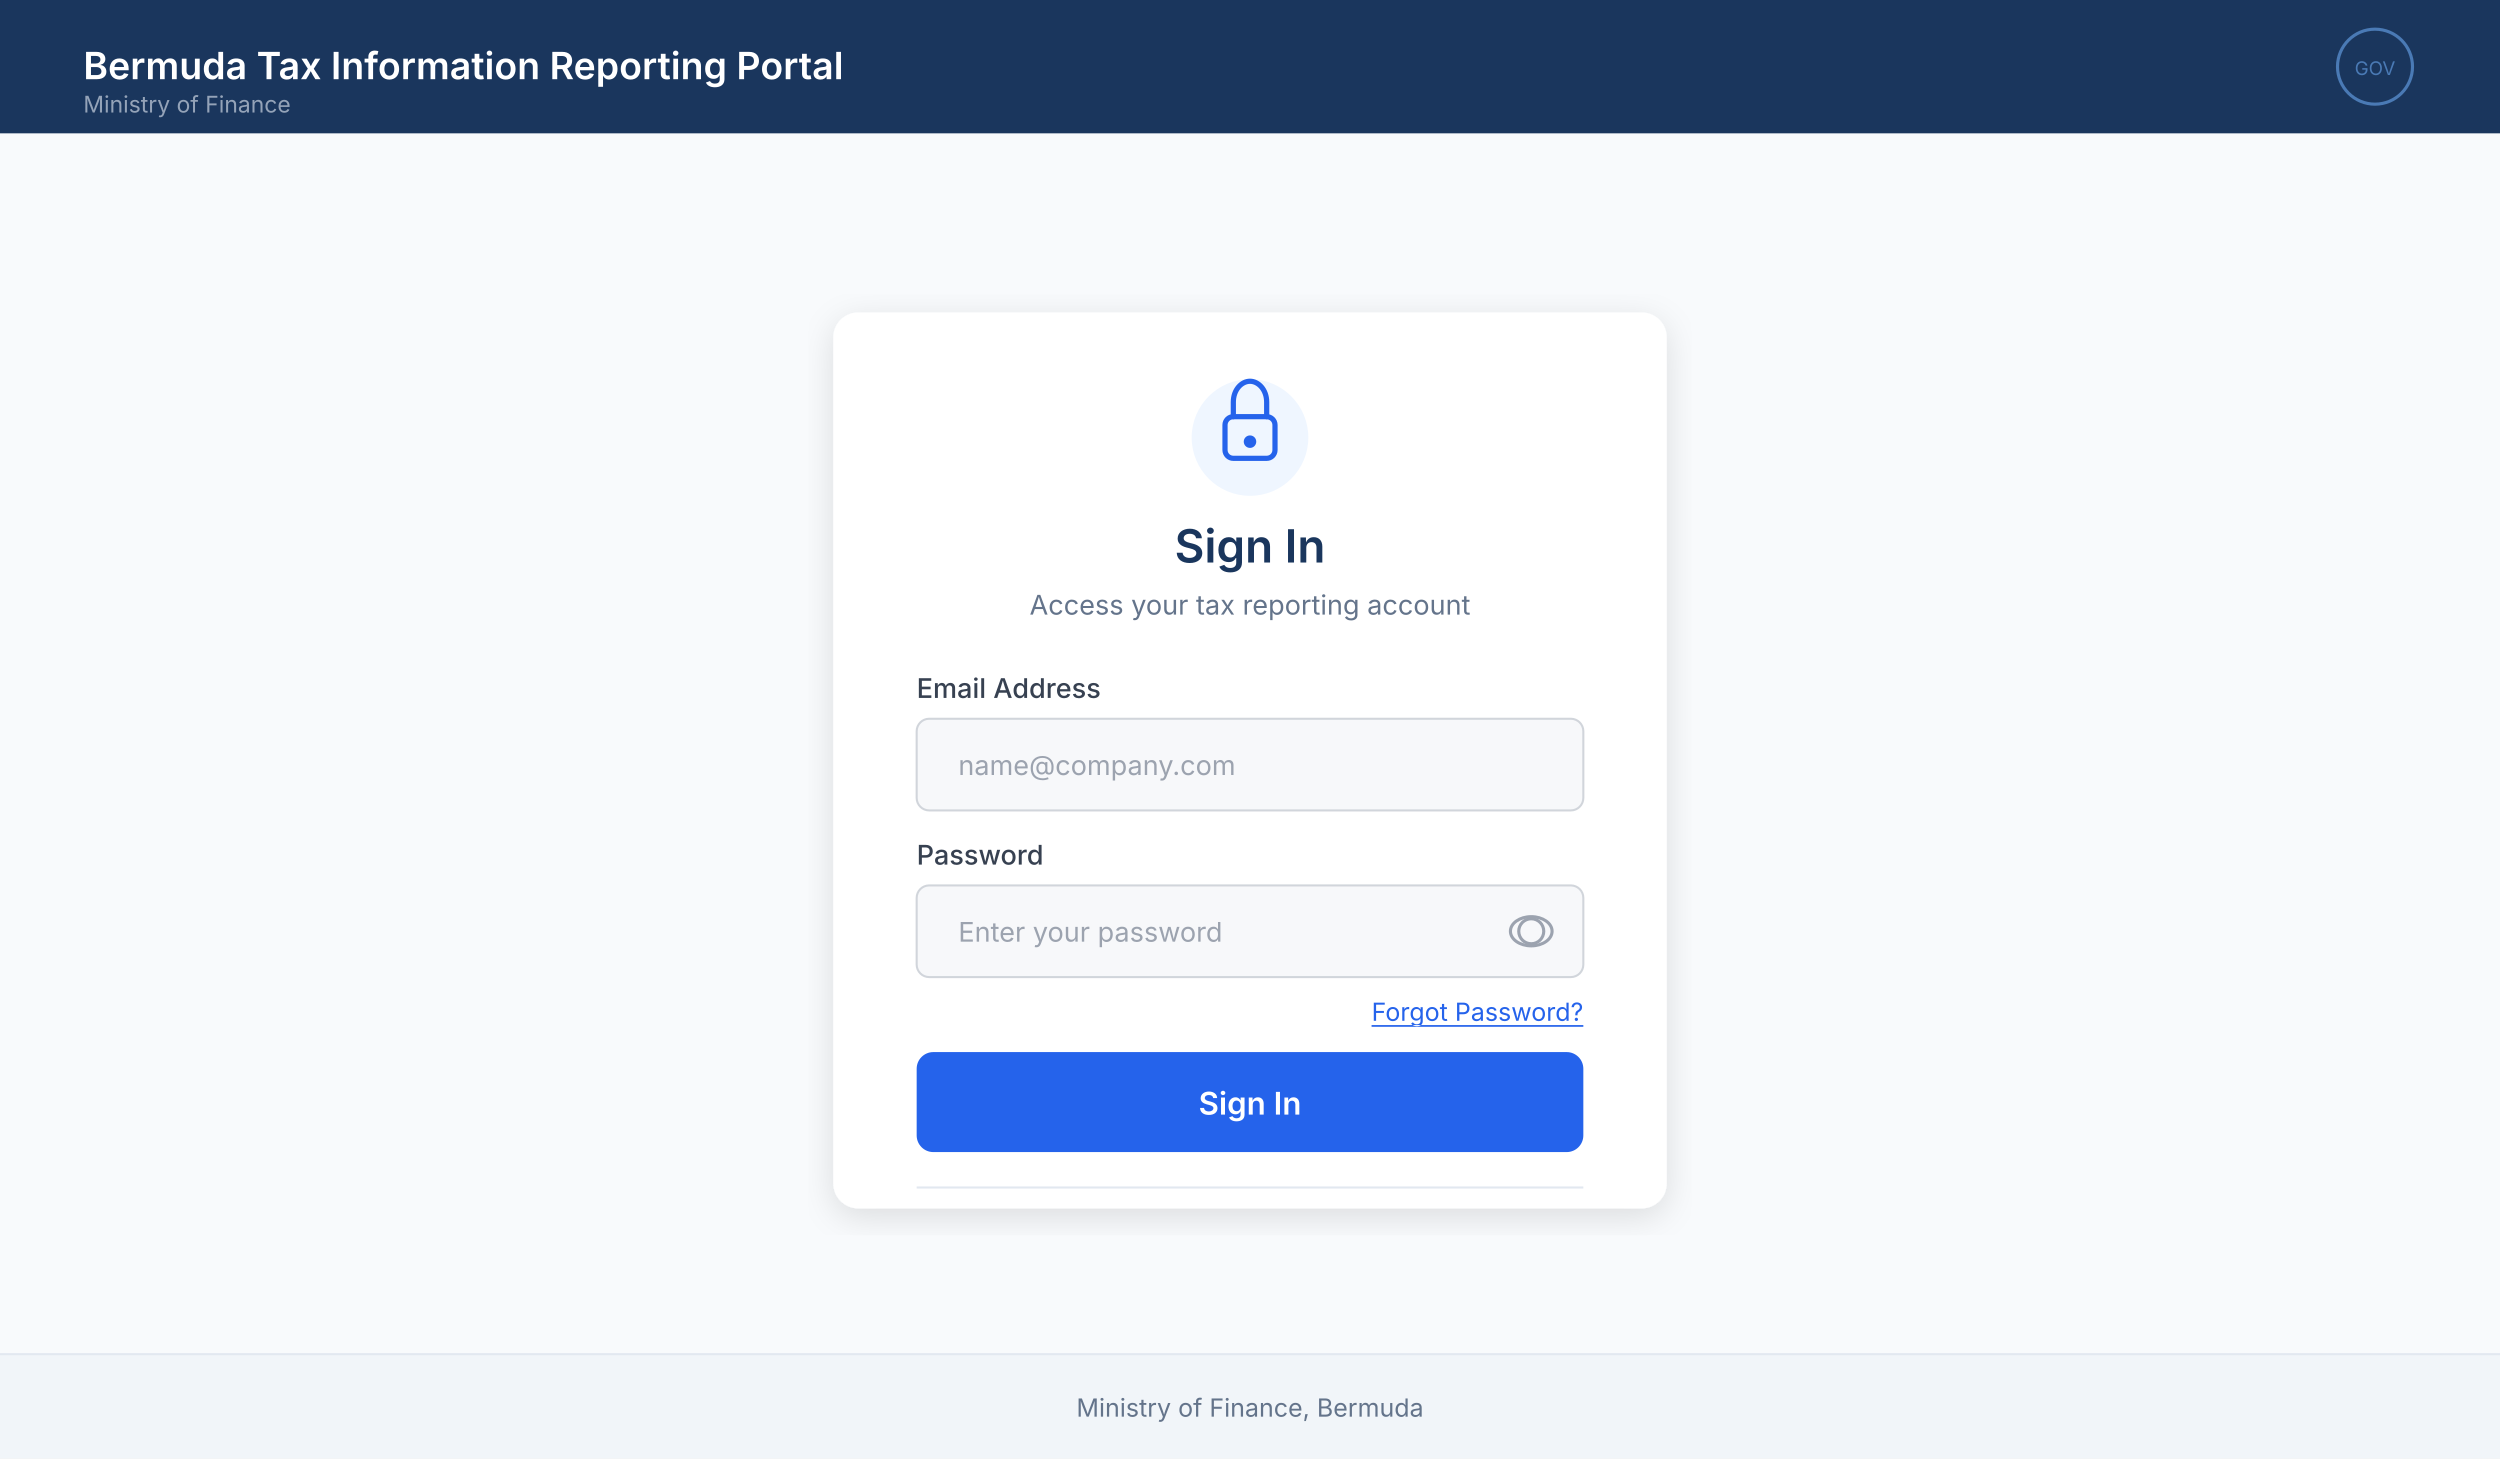
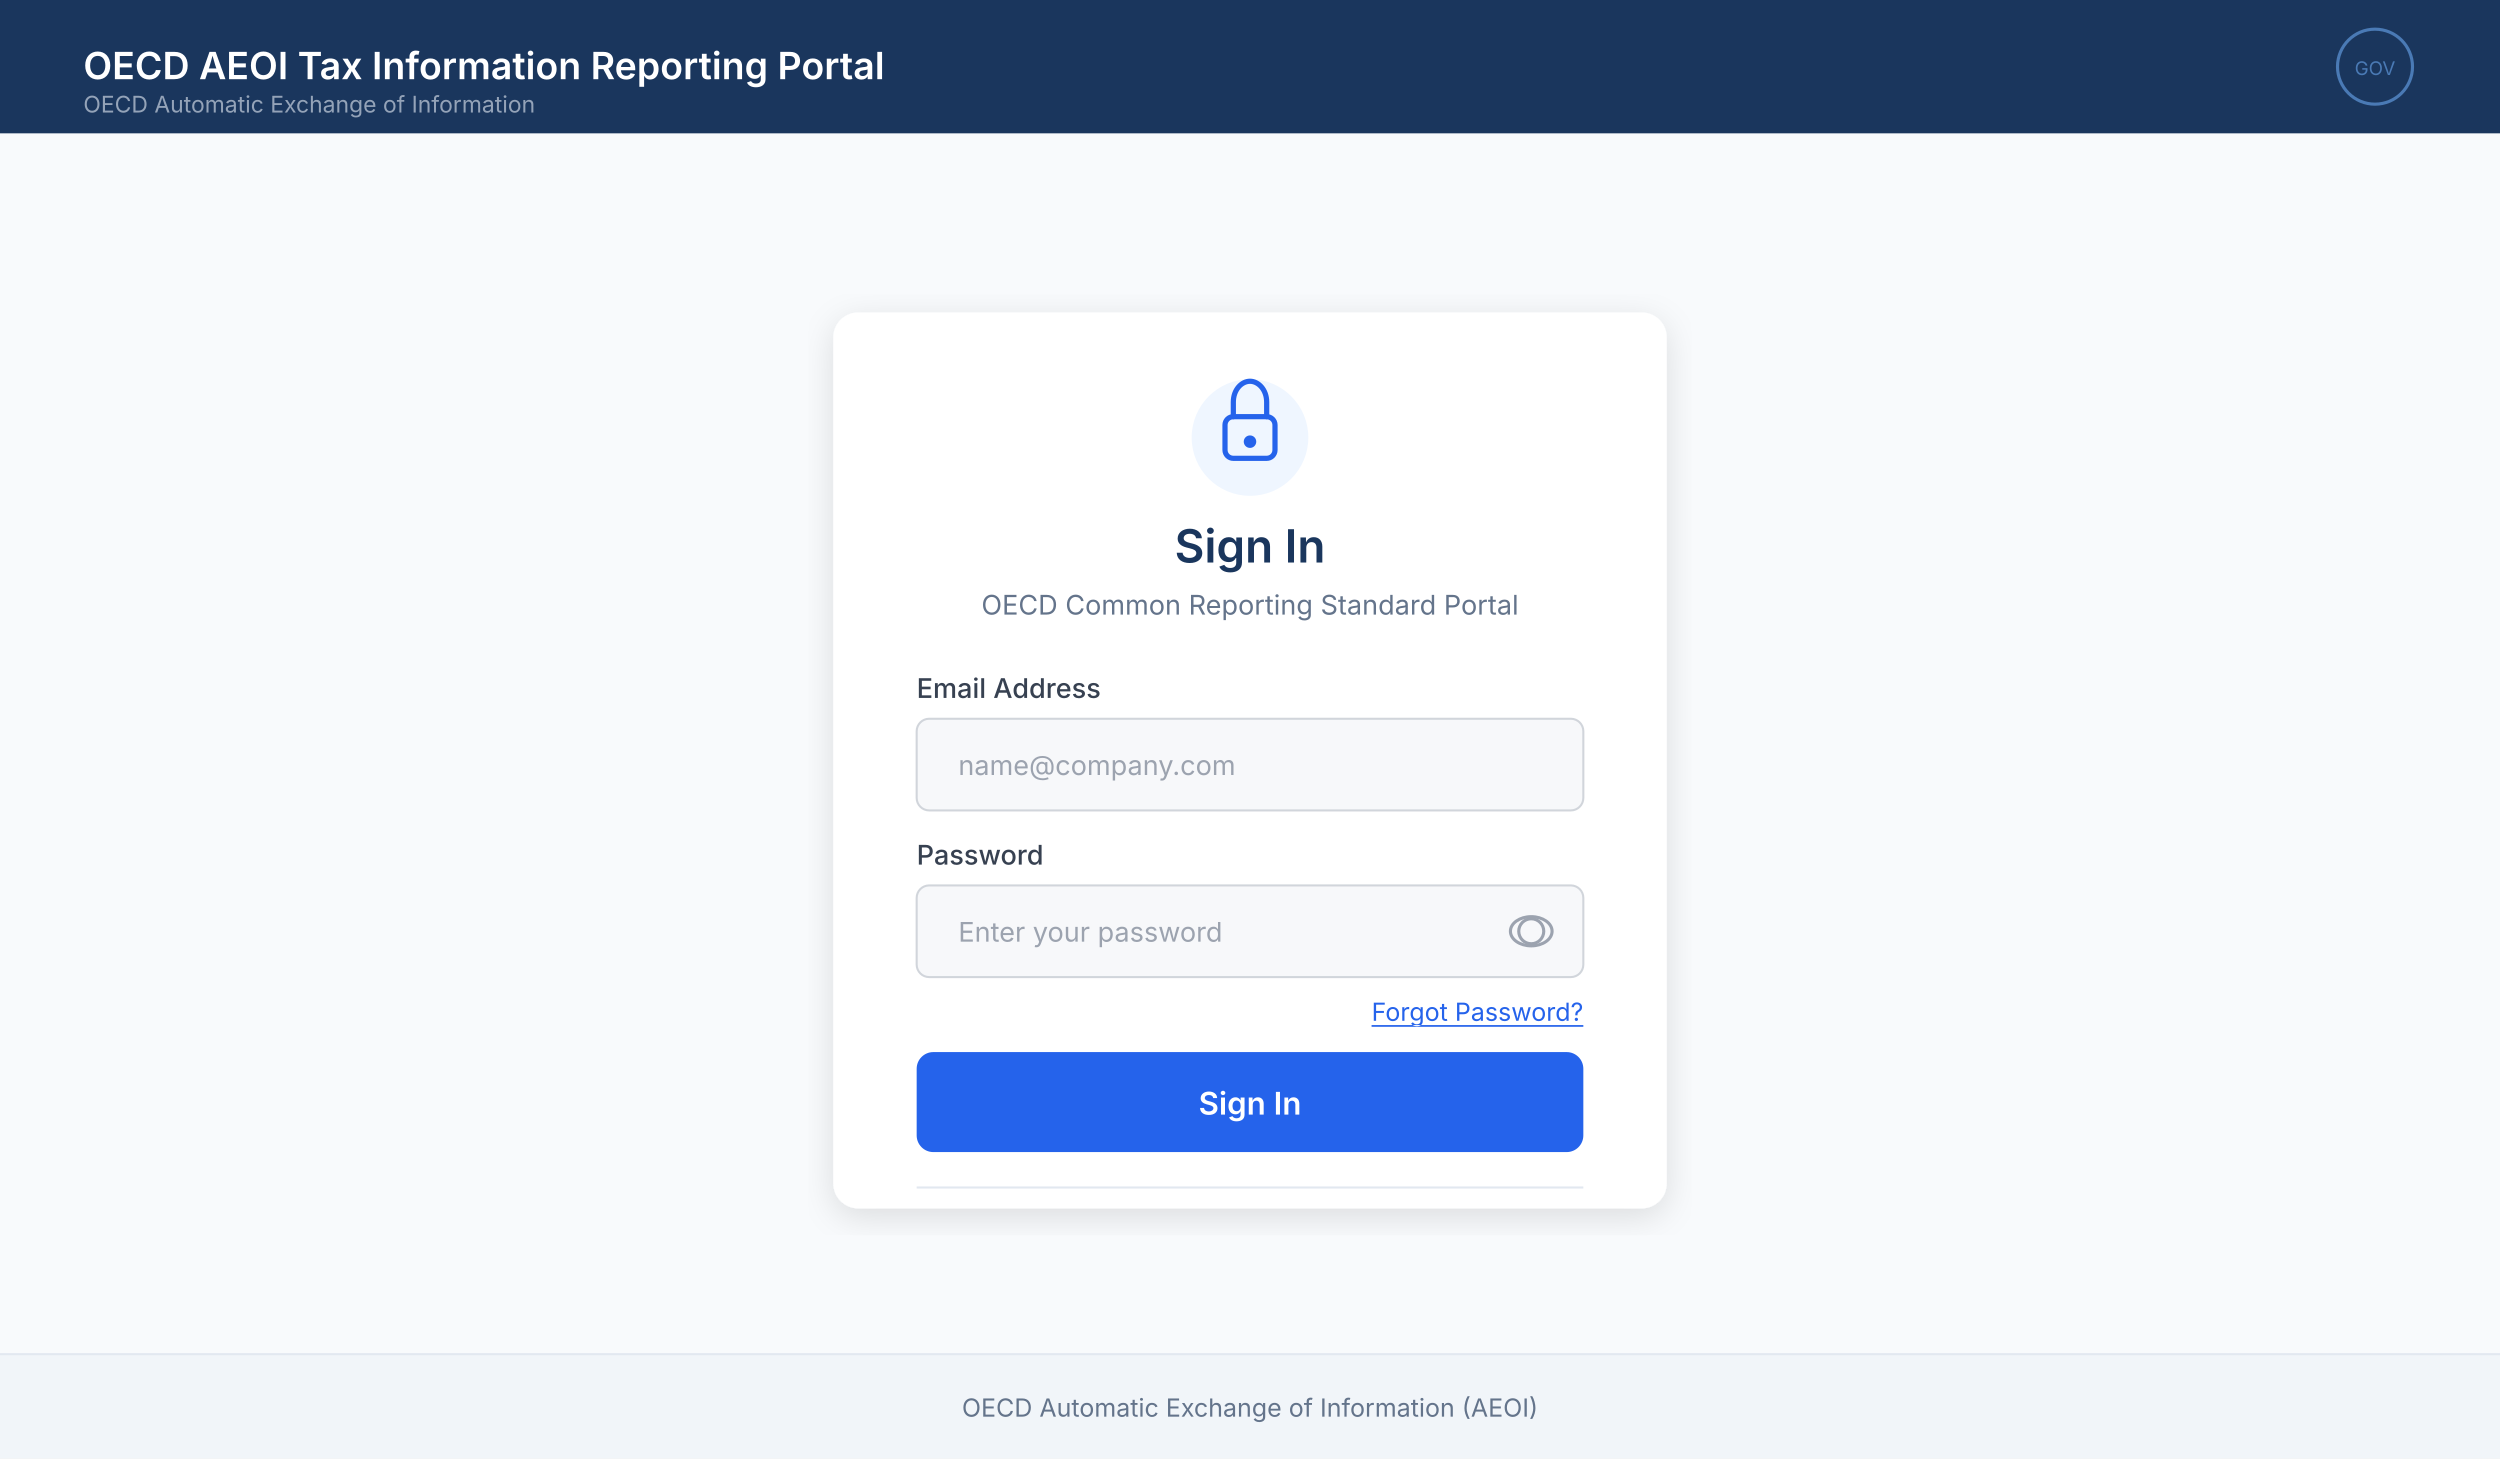
<svg xmlns="http://www.w3.org/2000/svg" width="1200" height="700" viewBox="0 0 1200 700">
  <defs>
    <filter id="shadow" x="-2%" y="-2%" width="104%" height="104%">
      <feDropShadow dx="0" dy="2" stdDeviation="6" flood-opacity="0.1" />
    </filter>
    <filter id="shadow-lg" x="-3%" y="-3%" width="106%" height="106%">
      <feDropShadow dx="0" dy="4" stdDeviation="8" flood-opacity="0.12" />
    </filter>
  </defs>
  <rect width="1200" height="700" fill="#f8fafc" />
  <rect width="1200" height="64" fill="#1a365d" />
-   <text x="40" y="38" font-family="Inter, -apple-system, sans-serif" font-size="18" font-weight="600" fill="#ffffff">Bermuda Tax Information Reporting Portal</text>
-   <text x="40" y="54" font-family="Inter, -apple-system, sans-serif" font-size="11" fill="#94a3b8">Ministry of Finance</text>
+   <text x="40" y="38" font-family="Inter, -apple-system, sans-serif" font-size="18" font-weight="600" fill="#ffffff">OECD AEOI Tax Information Reporting Portal</text>
+   <text x="40" y="54" font-family="Inter, -apple-system, sans-serif" font-size="11" fill="#94a3b8">OECD Automatic Exchange of Information</text>
  <circle cx="1140" cy="32" r="18" fill="none" stroke="#4a7ab5" stroke-width="1.5" />
  <text x="1140" y="36" font-family="Inter, -apple-system, sans-serif" font-size="9" fill="#4a7ab5" text-anchor="middle">GOV</text>
  <rect x="400" y="150" width="400" height="430" rx="12" fill="#ffffff" filter="url(#shadow-lg)" />
  <circle cx="600" cy="210" r="28" fill="#eff6ff" />
  <rect x="588" y="200" width="24" height="20" rx="4" fill="none" stroke="#2563eb" stroke-width="2.5" />
  <path d="M592 200 L592 193 C592 187 596 183 600 183 C604 183 608 187 608 193 L608 200" fill="none" stroke="#2563eb" stroke-width="2.5" stroke-linecap="round" />
  <circle cx="600" cy="212" r="3" fill="#2563eb" />
  <text x="600" y="270" font-family="Inter, -apple-system, sans-serif" font-size="22" font-weight="600" fill="#1a365d" text-anchor="middle">Sign In</text>
-   <text x="600" y="295" font-family="Inter, -apple-system, sans-serif" font-size="13" fill="#64748b" text-anchor="middle">Access your tax reporting account</text>
+   <text x="600" y="295" font-family="Inter, -apple-system, sans-serif" font-size="13" fill="#64748b" text-anchor="middle">OECD Common Reporting Standard Portal</text>
  <text x="440" y="335" font-family="Inter, -apple-system, sans-serif" font-size="13" font-weight="500" fill="#374151">Email Address</text>
  <rect x="440" y="345" width="320" height="44" rx="6" fill="#f7f8fa" stroke="#d1d5db" stroke-width="1" />
  <text x="460" y="372" font-family="Inter, -apple-system, sans-serif" font-size="13" fill="#9ca3af">name@company.com</text>
  <text x="440" y="415" font-family="Inter, -apple-system, sans-serif" font-size="13" font-weight="500" fill="#374151">Password</text>
  <rect x="440" y="425" width="320" height="44" rx="6" fill="#f7f8fa" stroke="#d1d5db" stroke-width="1" />
  <text x="460" y="452" font-family="Inter, -apple-system, sans-serif" font-size="13" fill="#9ca3af">Enter your password</text>
  <circle cx="735" cy="447" r="6" fill="none" stroke="#9ca3af" stroke-width="1.5" />
  <line x1="725" y1="447" x2="745" y2="447" stroke="none" />
  <ellipse cx="735" cy="447" rx="10" ry="7" fill="none" stroke="#9ca3af" stroke-width="1.5" />
  <text x="760" y="490" font-family="Inter, -apple-system, sans-serif" font-size="12" fill="#2563eb" text-anchor="end" text-decoration="underline">Forgot Password?</text>
  <rect x="440" y="505" width="320" height="48" rx="8" fill="#2563eb" />
  <text x="600" y="535" font-family="Inter, -apple-system, sans-serif" font-size="15" font-weight="600" fill="#ffffff" text-anchor="middle">Sign In</text>
  <line x1="440" y1="570" x2="760" y2="570" stroke="#e2e8f0" stroke-width="1" />
  <text x="600" y="560" font-family="Inter, -apple-system, sans-serif" font-size="12" fill="#64748b" text-anchor="middle">
  </text>
  <rect x="0" y="650" width="1200" height="50" fill="#f1f5f9" />
  <line x1="0" y1="650" x2="1200" y2="650" stroke="#e2e8f0" stroke-width="1" />
-   <text x="600" y="680" font-family="Inter, -apple-system, sans-serif" font-size="12" fill="#64748b" text-anchor="middle">Ministry of Finance, Bermuda</text>
+   <text x="600" y="680" font-family="Inter, -apple-system, sans-serif" font-size="12" fill="#64748b" text-anchor="middle">OECD Automatic Exchange of Information (AEOI)</text>
</svg>
